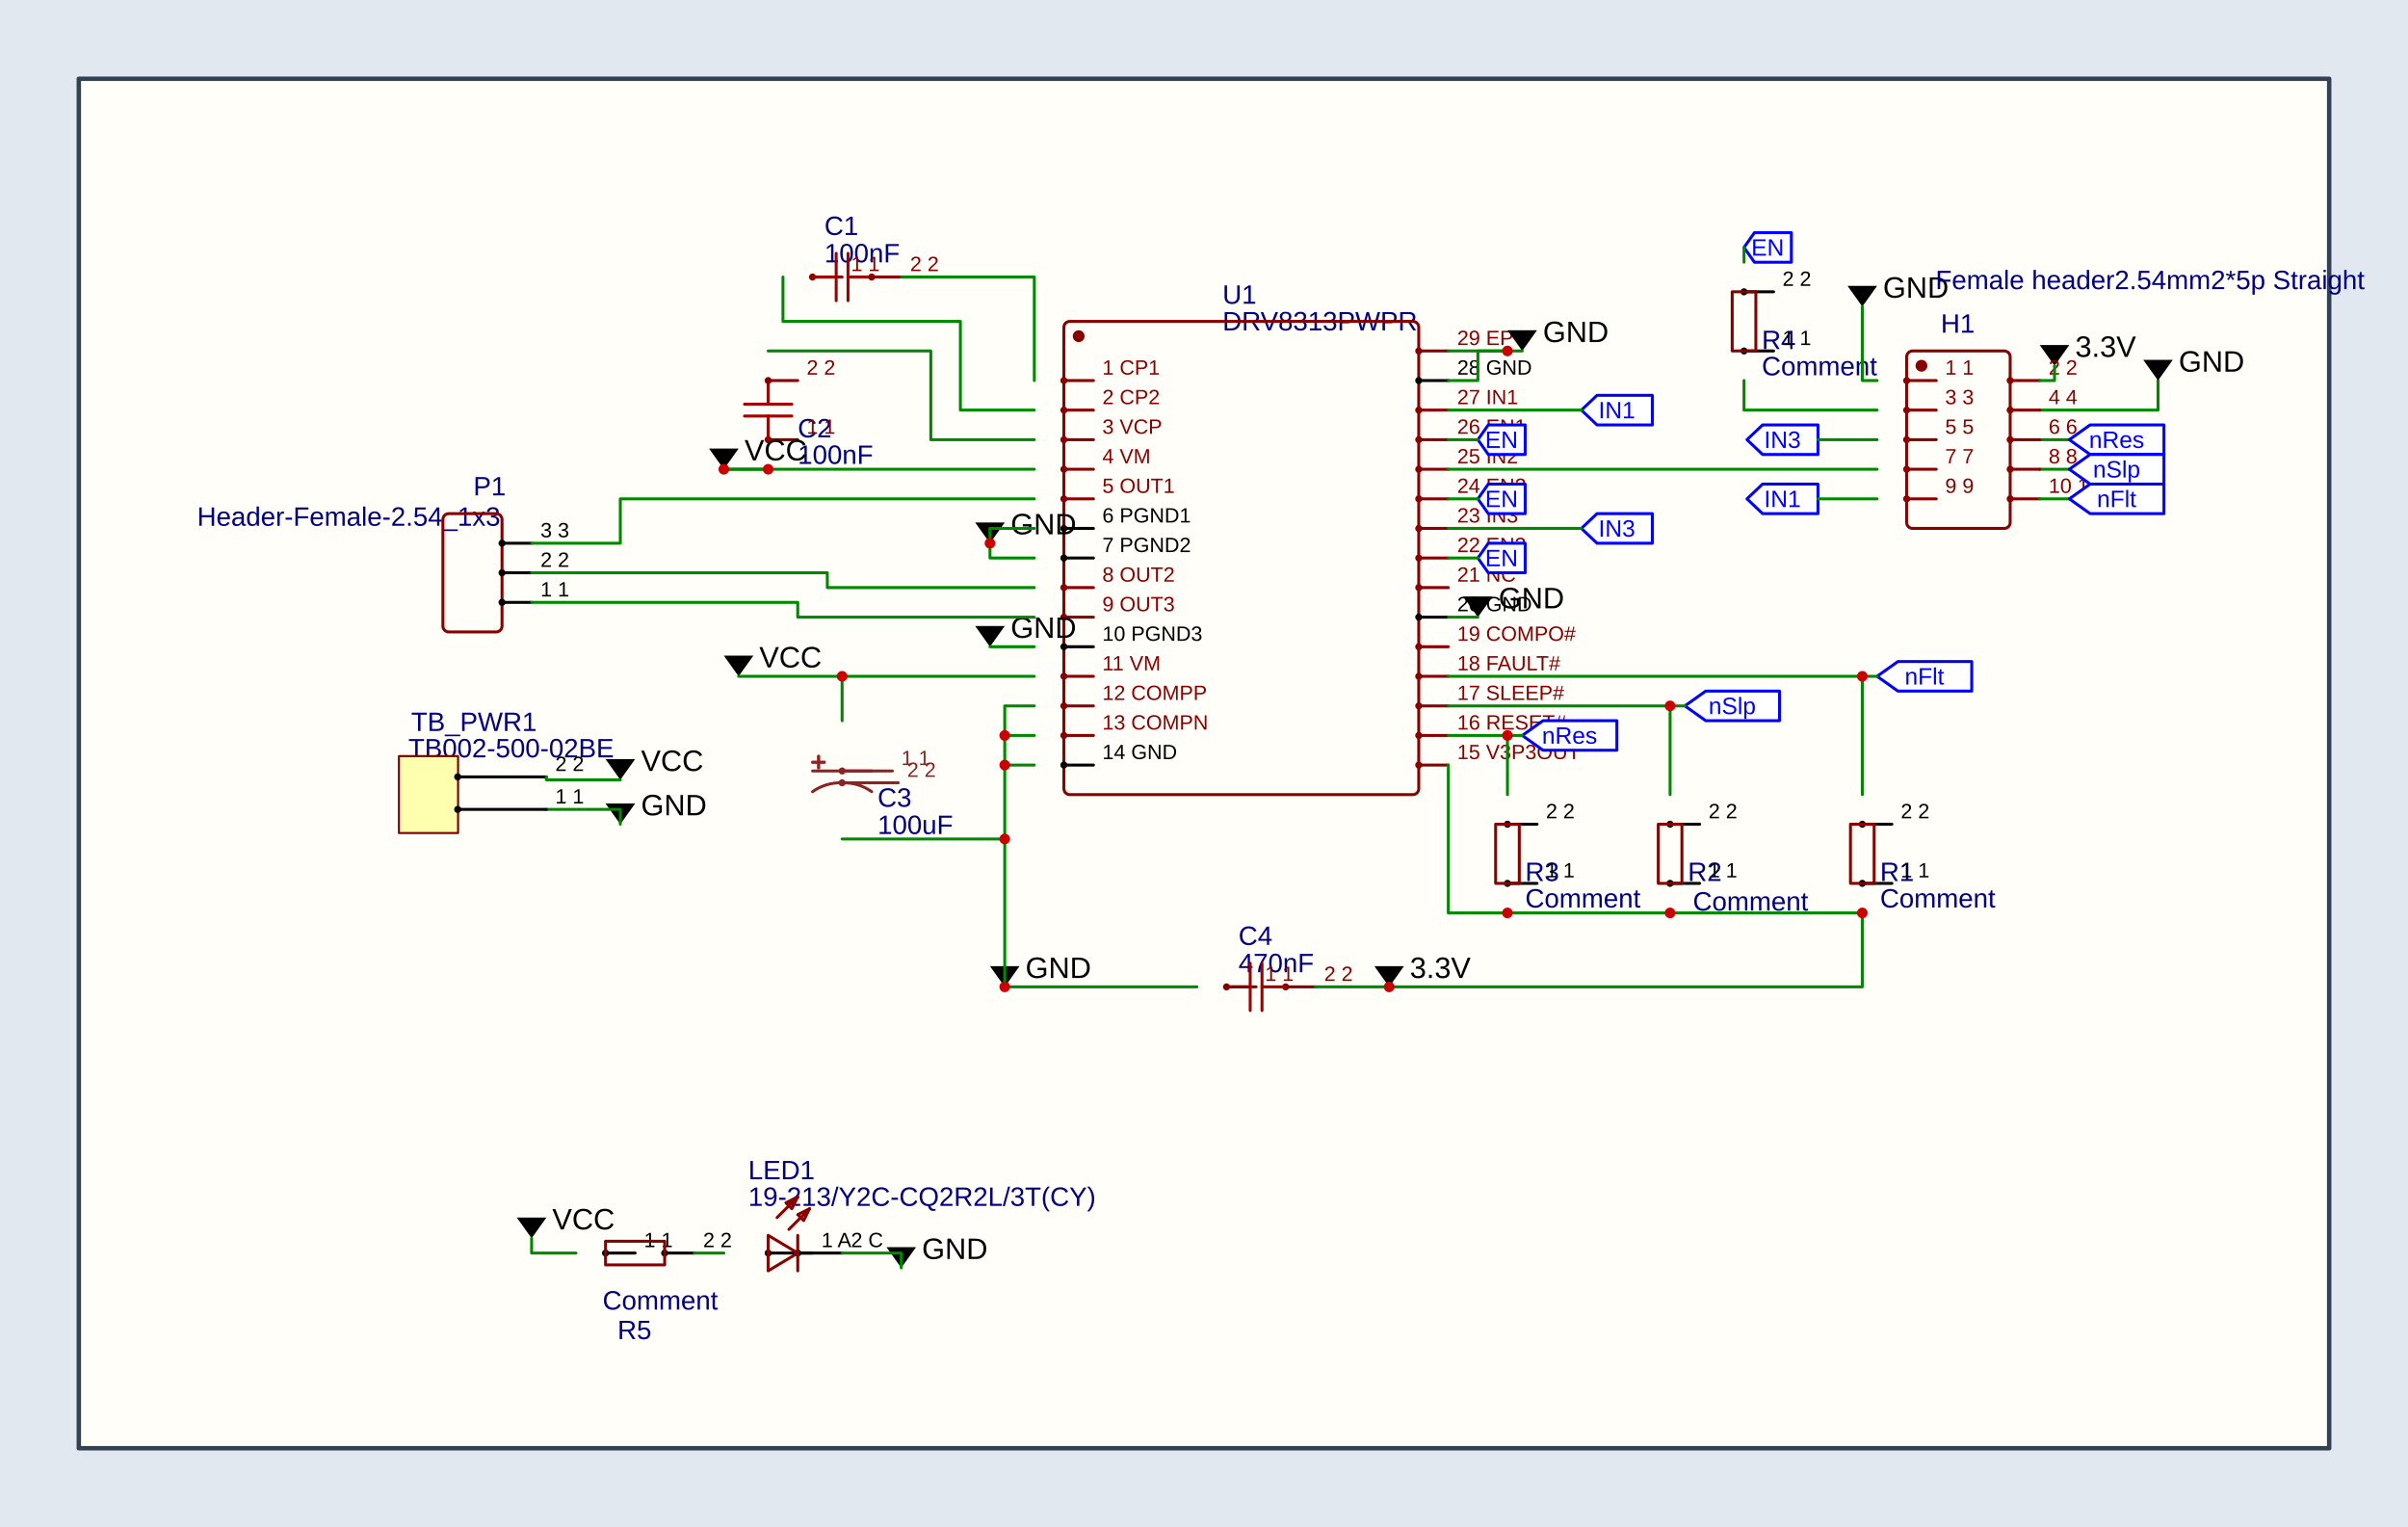
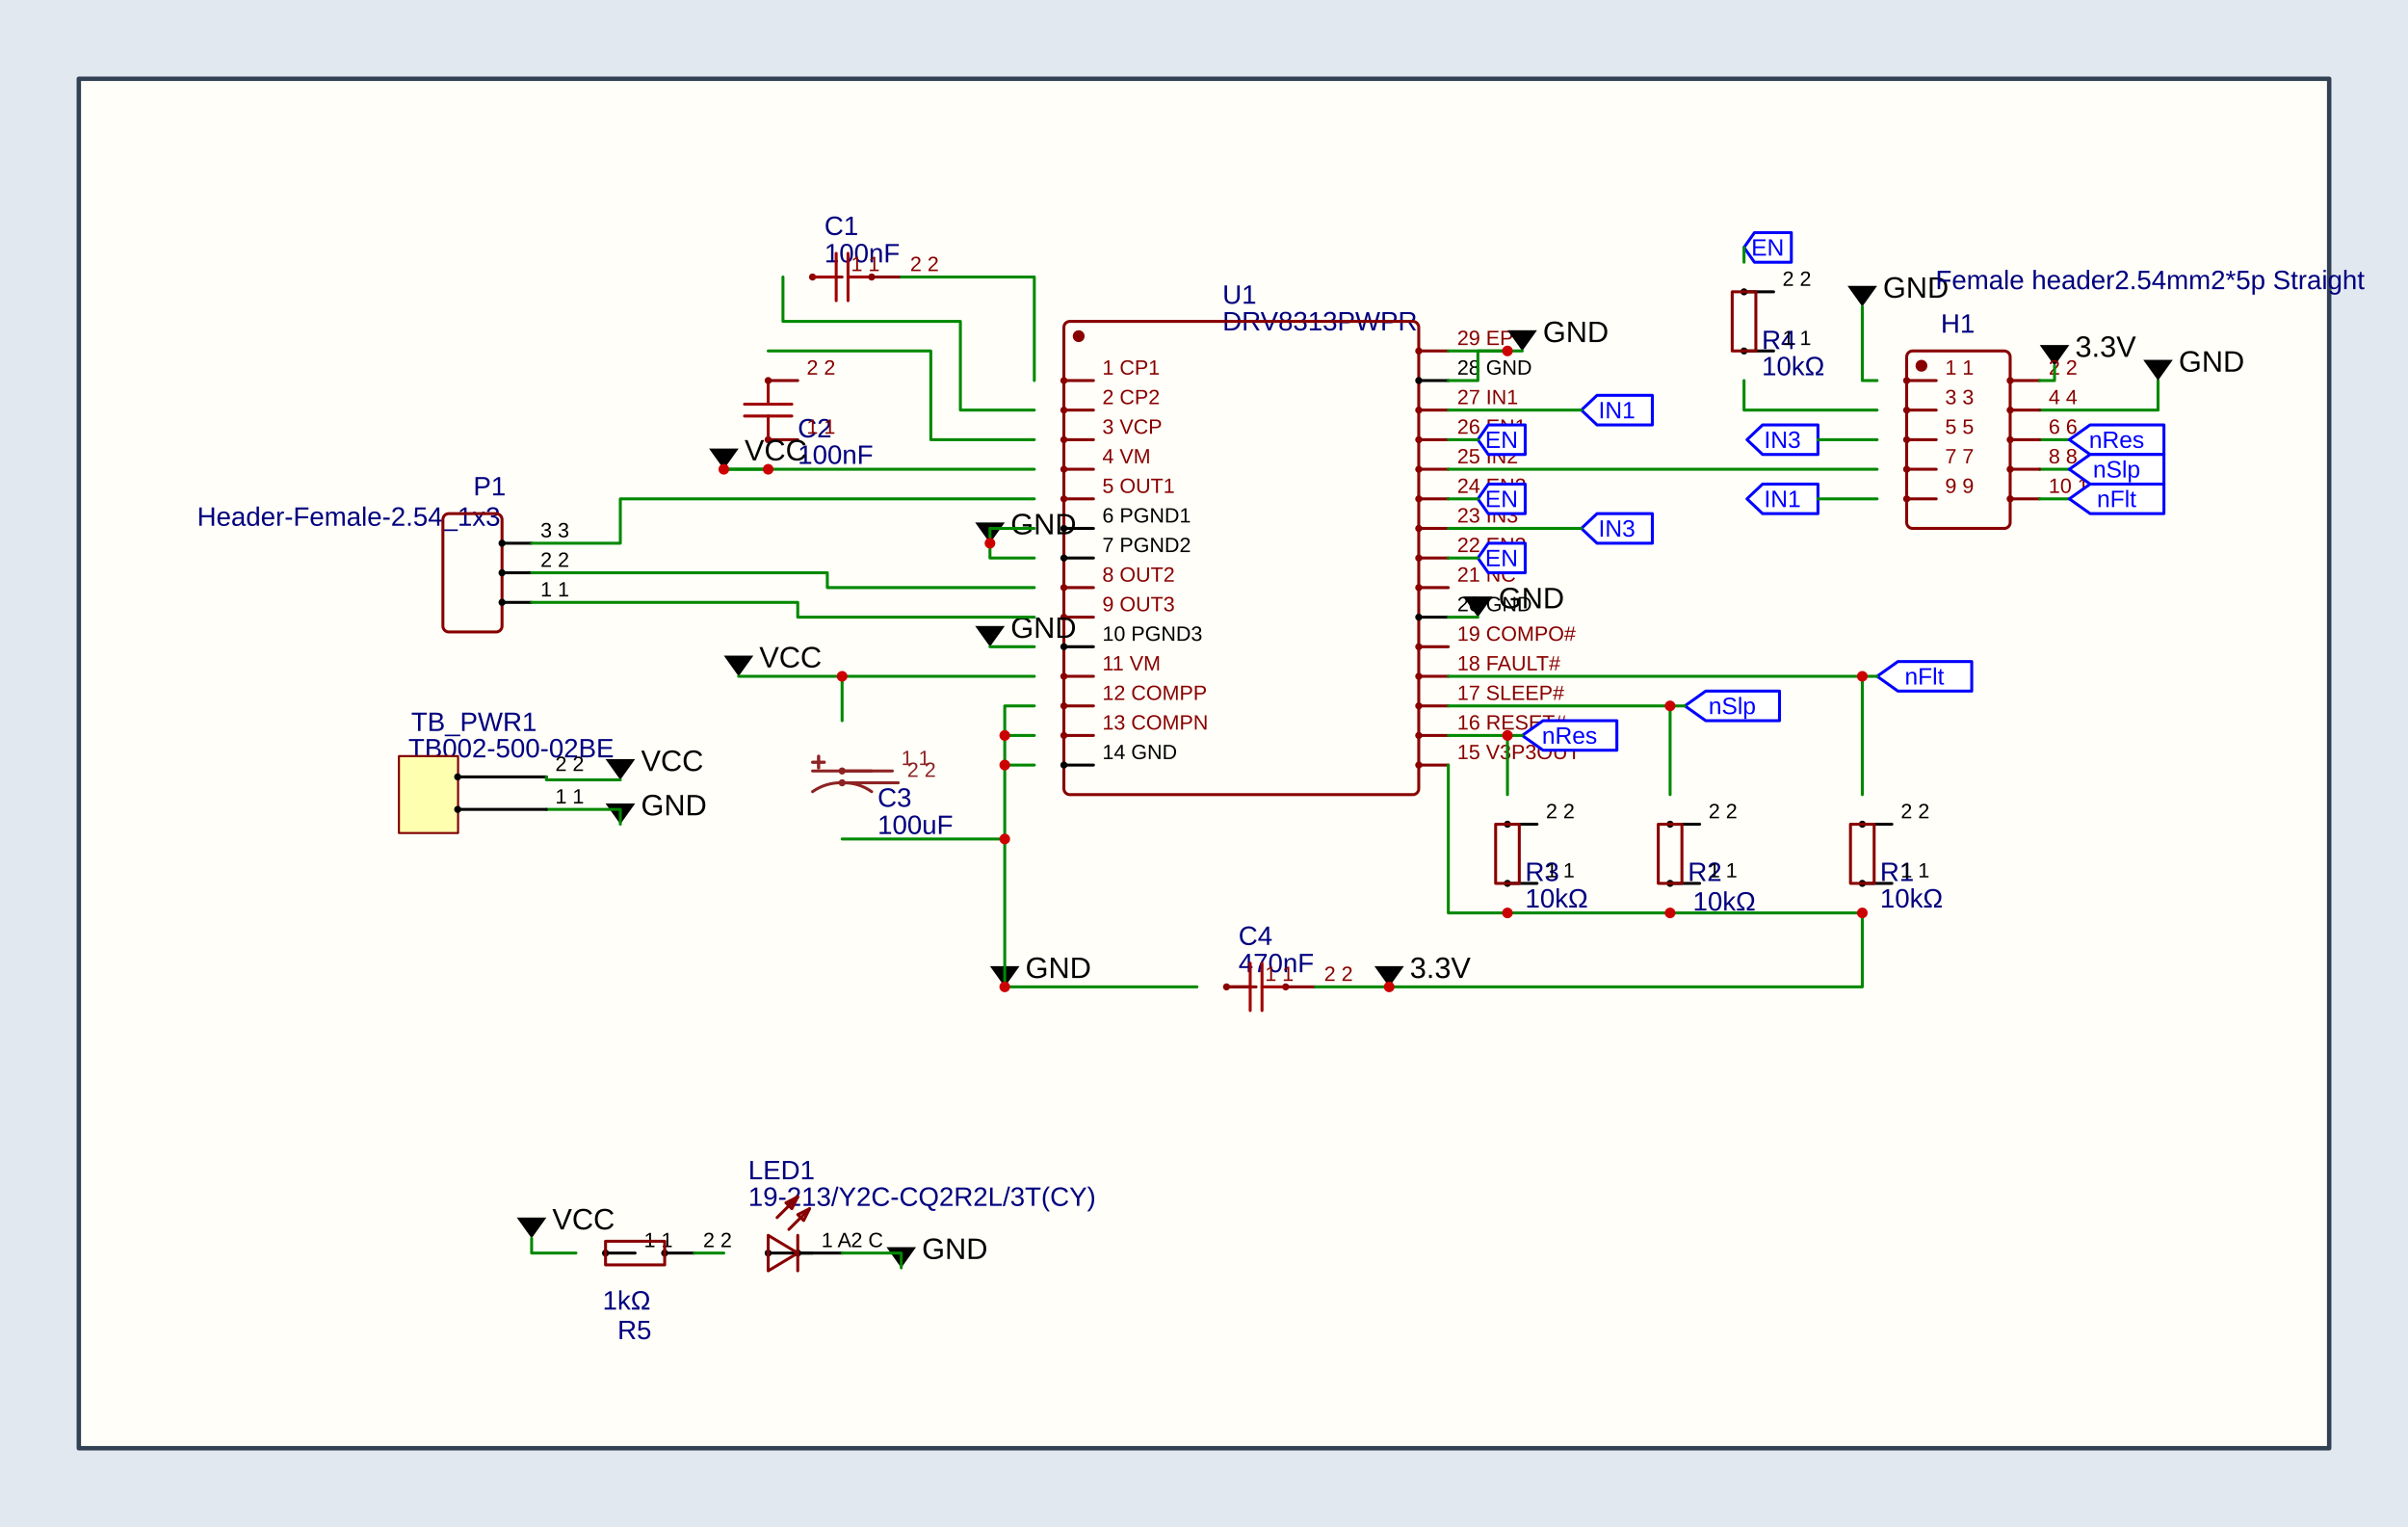
<svg xmlns="http://www.w3.org/2000/svg" width="1000" height="634" viewBox="0 0 814.27 516.27" role="img" aria-label="SimpleFOC Mini schematic sheet" class="altium-sheet" data-renderer="altiumts">
  <rect width="100%" height="100%" fill="#e2e8f0" />
  <g stroke-linecap="round" stroke-linejoin="round">
    <rect data-record="SheetBorder" x="26.635" y="26.635" width="761" height="463" fill="#fffef8" stroke="#334155" stroke-width="1.5" />
    <text data-record="34" x="0" y="0" fill="#000080" font-family="Arial, sans-serif" font-size="9" dominant-baseline="central" transform="translate(413.395 99.575) rotate(0)">U1</text>
    <text data-record="41" x="0" y="0" fill="#000080" font-family="Arial, sans-serif" font-size="9" dominant-baseline="central" transform="translate(413.395 108.575) rotate(0)">DRV8313PWPR</text>
    <rect data-record="10" x="359.755" y="108.658" width="120" height="160" rx="2" fill="none" stroke="#880000" stroke-width="1" />
    <ellipse data-record="8" cx="364.755" cy="113.658" rx="1.5" ry="1.5" fill="#880000" stroke="#880000" stroke-width="1" />
    <g data-record="2">
      <line x1="359.755" y1="128.658" x2="369.755" y2="128.658" stroke="#880000" stroke-width="1" />
      <circle cx="359.755" cy="128.658" r="1.2" fill="#880000" />
      <text x="372.755" y="126.658" fill="#880000" font-family="Arial, sans-serif" font-size="7">1 CP1</text>
    </g>
    <g data-record="2">
      <line x1="359.755" y1="138.658" x2="369.755" y2="138.658" stroke="#880000" stroke-width="1" />
      <circle cx="359.755" cy="138.658" r="1.2" fill="#880000" />
      <text x="372.755" y="136.658" fill="#880000" font-family="Arial, sans-serif" font-size="7">2 CP2</text>
    </g>
    <g data-record="2">
      <line x1="359.755" y1="148.658" x2="369.755" y2="148.658" stroke="#880000" stroke-width="1" />
      <circle cx="359.755" cy="148.658" r="1.2" fill="#880000" />
      <text x="372.755" y="146.658" fill="#880000" font-family="Arial, sans-serif" font-size="7">3 VCP</text>
    </g>
    <g data-record="2">
      <line x1="359.755" y1="158.658" x2="369.755" y2="158.658" stroke="#880000" stroke-width="1" />
      <circle cx="359.755" cy="158.658" r="1.2" fill="#880000" />
      <text x="372.755" y="156.658" fill="#880000" font-family="Arial, sans-serif" font-size="7">4 VM</text>
    </g>
    <g data-record="2">
      <line x1="359.755" y1="168.658" x2="369.755" y2="168.658" stroke="#880000" stroke-width="1" />
      <circle cx="359.755" cy="168.658" r="1.2" fill="#880000" />
      <text x="372.755" y="166.658" fill="#880000" font-family="Arial, sans-serif" font-size="7">5 OUT1</text>
    </g>
    <g data-record="2">
      <line x1="359.755" y1="178.658" x2="369.755" y2="178.658" stroke="#000000" stroke-width="1" />
      <circle cx="359.755" cy="178.658" r="1.2" fill="#000000" />
      <text x="372.755" y="176.658" fill="#000000" font-family="Arial, sans-serif" font-size="7">6 PGND1</text>
    </g>
    <g data-record="2">
      <line x1="359.755" y1="188.658" x2="369.755" y2="188.658" stroke="#000000" stroke-width="1" />
      <circle cx="359.755" cy="188.658" r="1.2" fill="#000000" />
      <text x="372.755" y="186.658" fill="#000000" font-family="Arial, sans-serif" font-size="7">7 PGND2</text>
    </g>
    <g data-record="2">
      <line x1="359.755" y1="198.658" x2="369.755" y2="198.658" stroke="#880000" stroke-width="1" />
      <circle cx="359.755" cy="198.658" r="1.2" fill="#880000" />
      <text x="372.755" y="196.658" fill="#880000" font-family="Arial, sans-serif" font-size="7">8 OUT2</text>
    </g>
    <g data-record="2">
      <line x1="359.755" y1="208.658" x2="369.755" y2="208.658" stroke="#880000" stroke-width="1" />
      <circle cx="359.755" cy="208.658" r="1.2" fill="#880000" />
      <text x="372.755" y="206.658" fill="#880000" font-family="Arial, sans-serif" font-size="7">9 OUT3</text>
    </g>
    <g data-record="2">
      <line x1="359.755" y1="218.658" x2="369.755" y2="218.658" stroke="#000000" stroke-width="1" />
      <circle cx="359.755" cy="218.658" r="1.2" fill="#000000" />
      <text x="372.755" y="216.658" fill="#000000" font-family="Arial, sans-serif" font-size="7">10 PGND3</text>
    </g>
    <g data-record="2">
      <line x1="359.755" y1="228.658" x2="369.755" y2="228.658" stroke="#880000" stroke-width="1" />
      <circle cx="359.755" cy="228.658" r="1.2" fill="#880000" />
      <text x="372.755" y="226.658" fill="#880000" font-family="Arial, sans-serif" font-size="7">11 VM</text>
    </g>
    <g data-record="2">
      <line x1="359.755" y1="238.658" x2="369.755" y2="238.658" stroke="#880000" stroke-width="1" />
      <circle cx="359.755" cy="238.658" r="1.2" fill="#880000" />
      <text x="372.755" y="236.658" fill="#880000" font-family="Arial, sans-serif" font-size="7">12 COMPP</text>
    </g>
    <g data-record="2">
      <line x1="359.755" y1="248.658" x2="369.755" y2="248.658" stroke="#880000" stroke-width="1" />
      <circle cx="359.755" cy="248.658" r="1.2" fill="#880000" />
      <text x="372.755" y="246.658" fill="#880000" font-family="Arial, sans-serif" font-size="7">13 COMPN</text>
    </g>
    <g data-record="2">
      <line x1="359.755" y1="258.658" x2="369.755" y2="258.658" stroke="#000000" stroke-width="1" />
      <circle cx="359.755" cy="258.658" r="1.2" fill="#000000" />
      <text x="372.755" y="256.658" fill="#000000" font-family="Arial, sans-serif" font-size="7">14 GND</text>
    </g>
    <g data-record="2">
      <line x1="479.755" y1="258.658" x2="489.755" y2="258.658" stroke="#880000" stroke-width="1" />
      <circle cx="479.755" cy="258.658" r="1.2" fill="#880000" />
      <text x="492.755" y="256.658" fill="#880000" font-family="Arial, sans-serif" font-size="7">15 V3P3OUT</text>
    </g>
    <g data-record="2">
      <line x1="479.755" y1="248.658" x2="489.755" y2="248.658" stroke="#880000" stroke-width="1" />
      <circle cx="479.755" cy="248.658" r="1.2" fill="#880000" />
      <text x="492.755" y="246.658" fill="#880000" font-family="Arial, sans-serif" font-size="7">16 RESET#</text>
    </g>
    <g data-record="2">
      <line x1="479.755" y1="238.658" x2="489.755" y2="238.658" stroke="#880000" stroke-width="1" />
      <circle cx="479.755" cy="238.658" r="1.2" fill="#880000" />
      <text x="492.755" y="236.658" fill="#880000" font-family="Arial, sans-serif" font-size="7">17 SLEEP#</text>
    </g>
    <g data-record="2">
      <line x1="479.755" y1="228.658" x2="489.755" y2="228.658" stroke="#880000" stroke-width="1" />
      <circle cx="479.755" cy="228.658" r="1.2" fill="#880000" />
      <text x="492.755" y="226.658" fill="#880000" font-family="Arial, sans-serif" font-size="7">18 FAULT#</text>
    </g>
    <g data-record="2">
      <line x1="479.755" y1="218.658" x2="489.755" y2="218.658" stroke="#880000" stroke-width="1" />
      <circle cx="479.755" cy="218.658" r="1.2" fill="#880000" />
      <text x="492.755" y="216.658" fill="#880000" font-family="Arial, sans-serif" font-size="7">19 COMPO#</text>
    </g>
    <g data-record="2">
      <line x1="479.755" y1="208.658" x2="489.755" y2="208.658" stroke="#000000" stroke-width="1" />
      <circle cx="479.755" cy="208.658" r="1.2" fill="#000000" />
      <text x="492.755" y="206.658" fill="#000000" font-family="Arial, sans-serif" font-size="7">20 GND</text>
    </g>
    <g data-record="2">
      <line x1="479.755" y1="198.658" x2="489.755" y2="198.658" stroke="#880000" stroke-width="1" />
      <circle cx="479.755" cy="198.658" r="1.2" fill="#880000" />
      <text x="492.755" y="196.658" fill="#880000" font-family="Arial, sans-serif" font-size="7">21 NC</text>
    </g>
    <g data-record="2">
      <line x1="479.755" y1="188.658" x2="489.755" y2="188.658" stroke="#880000" stroke-width="1" />
      <circle cx="479.755" cy="188.658" r="1.2" fill="#880000" />
      <text x="492.755" y="186.658" fill="#880000" font-family="Arial, sans-serif" font-size="7">22 EN3</text>
    </g>
    <g data-record="2">
      <line x1="479.755" y1="178.658" x2="489.755" y2="178.658" stroke="#880000" stroke-width="1" />
      <circle cx="479.755" cy="178.658" r="1.2" fill="#880000" />
      <text x="492.755" y="176.658" fill="#880000" font-family="Arial, sans-serif" font-size="7">23 IN3</text>
    </g>
    <g data-record="2">
      <line x1="479.755" y1="168.658" x2="489.755" y2="168.658" stroke="#880000" stroke-width="1" />
      <circle cx="479.755" cy="168.658" r="1.2" fill="#880000" />
      <text x="492.755" y="166.658" fill="#880000" font-family="Arial, sans-serif" font-size="7">24 EN2</text>
    </g>
    <g data-record="2">
      <line x1="479.755" y1="158.658" x2="489.755" y2="158.658" stroke="#880000" stroke-width="1" />
      <circle cx="479.755" cy="158.658" r="1.2" fill="#880000" />
      <text x="492.755" y="156.658" fill="#880000" font-family="Arial, sans-serif" font-size="7">25 IN2</text>
    </g>
    <g data-record="2">
      <line x1="479.755" y1="148.658" x2="489.755" y2="148.658" stroke="#880000" stroke-width="1" />
      <circle cx="479.755" cy="148.658" r="1.2" fill="#880000" />
      <text x="492.755" y="146.658" fill="#880000" font-family="Arial, sans-serif" font-size="7">26 EN1</text>
    </g>
    <g data-record="2">
      <line x1="479.755" y1="138.658" x2="489.755" y2="138.658" stroke="#880000" stroke-width="1" />
      <circle cx="479.755" cy="138.658" r="1.2" fill="#880000" />
      <text x="492.755" y="136.658" fill="#880000" font-family="Arial, sans-serif" font-size="7">27 IN1</text>
    </g>
    <g data-record="2">
      <line x1="479.755" y1="128.658" x2="489.755" y2="128.658" stroke="#000000" stroke-width="1" />
      <circle cx="479.755" cy="128.658" r="1.2" fill="#000000" />
      <text x="492.755" y="126.658" fill="#000000" font-family="Arial, sans-serif" font-size="7">28 GND</text>
    </g>
    <g data-record="2">
      <line x1="479.755" y1="118.658" x2="489.755" y2="118.658" stroke="#880000" stroke-width="1" />
      <circle cx="479.755" cy="118.658" r="1.2" fill="#880000" />
      <text x="492.755" y="116.658" fill="#880000" font-family="Arial, sans-serif" font-size="7">29 EP</text>
    </g>
    <text data-record="34" x="0" y="0" fill="#000080" font-family="Arial, sans-serif" font-size="9" dominant-baseline="central" transform="translate(278.765 76.325) rotate(0)">C1</text>
    <text data-record="41" x="0" y="0" fill="#000080" font-family="Arial, sans-serif" font-size="9" dominant-baseline="central" transform="translate(278.765 85.575) rotate(0)">100nF</text>
    <polyline data-record="6" points="282.755,101.658 282.755,85.658" fill="none" stroke="#a00000" stroke-width="1" />
    <g data-record="2">
      <line x1="274.755" y1="93.658" x2="284.755" y2="93.658" stroke="#880000" stroke-width="1" />
      <circle cx="274.755" cy="93.658" r="1.2" fill="#880000" />
      <text x="287.755" y="91.658" fill="#880000" font-family="Arial, sans-serif" font-size="7">1 1</text>
    </g>
    <polyline data-record="6" points="294.755,93.658 286.755,93.658" fill="none" stroke="#a00000" stroke-width="1" />
    <polyline data-record="6" points="286.755,85.658 286.755,101.658" fill="none" stroke="#a00000" stroke-width="1" />
    <g data-record="2">
      <line x1="294.755" y1="93.658" x2="304.755" y2="93.658" stroke="#880000" stroke-width="1" />
      <circle cx="294.755" cy="93.658" r="1.2" fill="#880000" />
      <text x="307.755" y="91.658" fill="#880000" font-family="Arial, sans-serif" font-size="7">2 2</text>
    </g>
    <polyline data-record="6" points="282.755,93.658 274.755,93.658" fill="none" stroke="#a00000" stroke-width="1" />
    <polyline data-record="27" points="349.755,128.658 349.755,93.658 304.755,93.658" fill="none" stroke="#008800" stroke-width="1" />
    <polyline data-record="27" points="264.755,93.658 264.755,108.658 324.755,108.658 324.755,138.658 349.755,138.658" fill="none" stroke="#008800" stroke-width="1" />
    <text data-record="34" x="0" y="0" fill="#000080" font-family="Arial, sans-serif" font-size="9" dominant-baseline="central" transform="translate(269.755 144.765) rotate(0)">C2</text>
    <text data-record="41" x="0" y="0" fill="#000080" font-family="Arial, sans-serif" font-size="9" dominant-baseline="central" transform="translate(269.755 153.715) rotate(0)">100nF</text>
    <polyline data-record="6" points="267.755,140.658 251.755,140.658" fill="none" stroke="#a00000" stroke-width="1" />
    <g data-record="2">
      <line x1="259.755" y1="148.658" x2="269.755" y2="148.658" stroke="#880000" stroke-width="1" />
      <circle cx="259.755" cy="148.658" r="1.2" fill="#880000" />
      <text x="272.755" y="146.658" fill="#880000" font-family="Arial, sans-serif" font-size="7">1 1</text>
    </g>
    <polyline data-record="6" points="259.755,128.658 259.755,136.658" fill="none" stroke="#a00000" stroke-width="1" />
    <polyline data-record="6" points="251.755,136.658 267.755,136.658" fill="none" stroke="#a00000" stroke-width="1" />
    <g data-record="2">
      <line x1="259.755" y1="128.658" x2="269.755" y2="128.658" stroke="#880000" stroke-width="1" />
      <circle cx="259.755" cy="128.658" r="1.2" fill="#880000" />
      <text x="272.755" y="126.658" fill="#880000" font-family="Arial, sans-serif" font-size="7">2 2</text>
    </g>
    <polyline data-record="6" points="259.755,140.658 259.755,148.658" fill="none" stroke="#a00000" stroke-width="1" />
    <polyline data-record="27" points="349.755,148.658 314.755,148.658 314.755,118.658 259.755,118.658" fill="none" stroke="#008800" stroke-width="1" />
    <polyline data-record="27" points="244.755,158.658 349.755,158.658" fill="none" stroke="#008800" stroke-width="1" />
    <g data-record="17">
      <path d="M 339.755 333.658 l -5 -7 h 10 Z" fill="#000000" />
      <text x="346.755" y="330.658" fill="#000000" font-family="Arial, sans-serif" font-size="10">GND</text>
    </g>
    <g data-record="17">
      <path d="M 334.755 183.658 l -5 -7 h 10 Z" fill="#000000" />
      <text x="341.755" y="180.658" fill="#000000" font-family="Arial, sans-serif" font-size="10">GND</text>
    </g>
    <g data-record="17">
      <path d="M 334.755 218.658 l -5 -7 h 10 Z" fill="#000000" />
      <text x="341.755" y="215.658" fill="#000000" font-family="Arial, sans-serif" font-size="10">GND</text>
    </g>
    <polyline data-record="27" points="349.755,188.658 334.755,188.658 334.755,183.658 334.755,178.658 349.755,178.658" fill="none" stroke="#008800" stroke-width="1" />
    <polyline data-record="27" points="334.755,218.658 349.755,218.658" fill="none" stroke="#008800" stroke-width="1" />
    <polyline data-record="27" points="404.755,333.658 339.755,333.658 339.755,238.658 349.755,238.658" fill="none" stroke="#008800" stroke-width="1" />
    <polyline data-record="27" points="349.755,258.658 339.755,258.658" fill="none" stroke="#008800" stroke-width="1" />
    <polyline data-record="27" points="349.755,248.658 339.755,248.658" fill="none" stroke="#008800" stroke-width="1" />
    <g data-record="17">
      <path d="M 244.755 158.658 l -5 -7 h 10 Z" fill="#000000" />
      <text x="251.755" y="155.658" fill="#000000" font-family="Arial, sans-serif" font-size="10">VCC</text>
    </g>
    <g data-record="17">
      <path d="M 249.755 228.658 l -5 -7 h 10 Z" fill="#000000" />
      <text x="256.755" y="225.658" fill="#000000" font-family="Arial, sans-serif" font-size="10">VCC</text>
    </g>
    <text data-record="34" x="0" y="0" fill="#000080" font-family="Arial, sans-serif" font-size="9" dominant-baseline="central" transform="translate(296.755 269.635) rotate(0)">C3</text>
    <text data-record="41" x="0" y="0" fill="#000080" font-family="Arial, sans-serif" font-size="9" dominant-baseline="central" transform="translate(296.755 278.855) rotate(0)">100uF</text>
    <g data-record="2">
      <line x1="284.755" y1="260.658" x2="301.755" y2="260.658" stroke="#8d2323" stroke-width="1" />
      <circle cx="284.755" cy="260.658" r="1.2" fill="#8d2323" />
      <text x="304.755" y="258.658" fill="#8d2323" font-family="Arial, sans-serif" font-size="7">1 1</text>
    </g>
    <g data-record="2">
      <line x1="284.755" y1="264.658" x2="303.755" y2="264.658" stroke="#8d2323" stroke-width="1" />
      <circle cx="284.755" cy="264.658" r="1.2" fill="#8d2323" />
      <text x="306.755" y="262.658" fill="#8d2323" font-family="Arial, sans-serif" font-size="7">2 2</text>
    </g>
    <polyline data-record="6" points="274.755,260.658 294.755,260.658" fill="none" stroke="#8d2323" stroke-width="1" />
    <polyline data-record="11" points="294.755,267.658 293.644,266.929 292.477,266.295 291.261,265.758 290.005,265.324 288.718,264.995 287.408,264.774 286.084,264.661 284.755,264.658" fill="none" stroke="#8d2323" stroke-width="1" />
    <polyline data-record="11" points="284.755,264.658 283.427,264.666 282.104,264.783 280.795,265.006 279.508,265.336 278.253,265.769 277.037,266.303 275.868,266.934 274.755,267.658" fill="none" stroke="#8d2323" stroke-width="1" />
    <rect data-record="10" x="274.755" y="257.658" width="4" height="0.1" rx="0" fill="#8d2323" stroke="#8d2323" stroke-width="1" />
    <rect data-record="10" x="276.755" y="255.658" width="0.1" height="4" rx="0" fill="#8d2323" stroke="#8d2323" stroke-width="1" />
    <polyline data-record="27" points="349.755,228.658 249.755,228.658" fill="none" stroke="#008800" stroke-width="1" />
    <polyline data-record="27" points="284.755,243.658 284.755,228.658" fill="none" stroke="#008800" stroke-width="1" />
    <polyline data-record="27" points="284.755,283.658 339.755,283.658" fill="none" stroke="#008800" stroke-width="1" />
    <text data-record="34" x="0" y="0" fill="#000080" font-family="Arial, sans-serif" font-size="9" dominant-baseline="central" transform="translate(418.795 316.355) rotate(0)">C4</text>
    <text data-record="41" x="0" y="0" fill="#000080" font-family="Arial, sans-serif" font-size="9" dominant-baseline="central" transform="translate(418.795 325.575) rotate(0)">470nF</text>
    <polyline data-record="6" points="422.755,333.658 414.755,333.658" fill="none" stroke="#a00000" stroke-width="1" />
    <g data-record="2">
      <line x1="434.755" y1="333.658" x2="444.755" y2="333.658" stroke="#880000" stroke-width="1" />
      <circle cx="434.755" cy="333.658" r="1.2" fill="#880000" />
      <text x="447.755" y="331.658" fill="#880000" font-family="Arial, sans-serif" font-size="7">2 2</text>
    </g>
    <polyline data-record="6" points="426.755,325.658 426.755,341.658" fill="none" stroke="#a00000" stroke-width="1" />
    <polyline data-record="6" points="434.755,333.658 426.755,333.658" fill="none" stroke="#a00000" stroke-width="1" />
    <g data-record="2">
      <line x1="414.755" y1="333.658" x2="424.755" y2="333.658" stroke="#880000" stroke-width="1" />
      <circle cx="414.755" cy="333.658" r="1.2" fill="#880000" />
      <text x="427.755" y="331.658" fill="#880000" font-family="Arial, sans-serif" font-size="7">1 1</text>
    </g>
    <polyline data-record="6" points="422.755,341.658 422.755,325.658" fill="none" stroke="#a00000" stroke-width="1" />
    <polyline data-record="27" points="489.755,258.658 489.755,308.658 629.755,308.658 629.755,333.658 444.755,333.658" fill="none" stroke="#008800" stroke-width="1" />
    <g data-record="17">
      <path d="M 514.755 118.658 l -5 -7 h 10 Z" fill="#000000" />
      <text x="521.755" y="115.658" fill="#000000" font-family="Arial, sans-serif" font-size="10">GND</text>
    </g>
    <g data-record="17">
      <path d="M 499.755 208.658 l -5 -7 h 10 Z" fill="#000000" />
      <text x="506.755" y="205.658" fill="#000000" font-family="Arial, sans-serif" font-size="10">GND</text>
    </g>
    <polyline data-record="27" points="489.755,128.658 499.755,128.658 499.755,118.658 514.755,118.658" fill="none" stroke="#008800" stroke-width="1" />
    <polyline data-record="27" points="499.755,208.658 489.755,208.658" fill="none" stroke="#008800" stroke-width="1" />
    <polyline data-record="27" points="489.755,118.658 509.755,118.658" fill="none" stroke="#008800" stroke-width="1" />
    <text data-record="34" x="0" y="0" fill="#000080" font-family="Arial, sans-serif" font-size="9" dominant-baseline="central" transform="translate(160.055 164.355) rotate(0)">P1</text>
    <text data-record="41" x="0" y="0" fill="#000080" font-family="Arial, sans-serif" font-size="9" dominant-baseline="central" transform="translate(66.635 174.635) rotate(0)">Header-Female-2.54_1x3</text>
    <rect data-record="10" x="149.755" y="173.658" width="20" height="40" rx="2" fill="none" stroke="#880000" stroke-width="1" />
    <g data-record="2">
      <line x1="169.755" y1="203.658" x2="179.755" y2="203.658" stroke="#000000" stroke-width="1" />
      <circle cx="169.755" cy="203.658" r="1.2" fill="#000000" />
      <text x="182.755" y="201.658" fill="#000000" font-family="Arial, sans-serif" font-size="7">1 1</text>
    </g>
    <g data-record="2">
      <line x1="169.755" y1="193.658" x2="179.755" y2="193.658" stroke="#000000" stroke-width="1" />
      <circle cx="169.755" cy="193.658" r="1.2" fill="#000000" />
      <text x="182.755" y="191.658" fill="#000000" font-family="Arial, sans-serif" font-size="7">2 2</text>
    </g>
    <g data-record="2">
      <line x1="169.755" y1="183.658" x2="179.755" y2="183.658" stroke="#000000" stroke-width="1" />
      <circle cx="169.755" cy="183.658" r="1.2" fill="#000000" />
      <text x="182.755" y="181.658" fill="#000000" font-family="Arial, sans-serif" font-size="7">3 3</text>
    </g>
    <polyline data-record="27" points="349.755,168.658 209.755,168.658 209.755,183.658 179.755,183.658" fill="none" stroke="#008800" stroke-width="1" />
    <polyline data-record="27" points="179.755,193.658 279.755,193.658 279.755,198.658 349.755,198.658" fill="none" stroke="#008800" stroke-width="1" />
    <polyline data-record="27" points="349.755,208.658 269.755,208.658 269.755,203.658 179.755,203.658" fill="none" stroke="#008800" stroke-width="1" />
    <polyline data-record="27" points="244.755,158.658 259.755,158.658" fill="none" stroke="#008800" stroke-width="1" />
    <polyline data-record="27" points="489.755,158.658 549.755,158.658 634.755,158.658 634.755,158.658" fill="none" stroke="#008800" stroke-width="1" />
    <g data-record="17">
      <path d="M 209.755 263.658 l -5 -7 h 10 Z" fill="#000000" />
      <text x="216.755" y="260.658" fill="#000000" font-family="Arial, sans-serif" font-size="10">VCC</text>
    </g>
    <g data-record="17">
      <path d="M 209.755 278.658 l -5 -7 h 10 Z" fill="#000000" />
      <text x="216.755" y="275.658" fill="#000000" font-family="Arial, sans-serif" font-size="10">GND</text>
    </g>
    <polyline data-record="27" points="184.755,273.658 209.755,273.658 209.755,278.658" fill="none" stroke="#008800" stroke-width="1" />
    <g data-record="18">
      <path d="M 499.755 148.658 l 3.52 -5 h 12.48 v 10 h -12.48 Z" fill="#fff" stroke="#0000ff" stroke-width="1" />
      <text x="507.755" y="148.658" text-anchor="middle" dominant-baseline="central" fill="#0000ff" font-family="Arial, sans-serif" font-size="8">EN</text>
    </g>
    <g data-record="18">
      <path d="M 499.755 168.658 l 3.52 -5 h 12.48 v 10 h -12.48 Z" fill="#fff" stroke="#0000ff" stroke-width="1" />
      <text x="507.755" y="168.658" text-anchor="middle" dominant-baseline="central" fill="#0000ff" font-family="Arial, sans-serif" font-size="8">EN</text>
    </g>
    <g data-record="18">
      <path d="M 499.755 188.658 l 3.52 -5 h 12.48 v 10 h -12.48 Z" fill="#fff" stroke="#0000ff" stroke-width="1" />
      <text x="507.755" y="188.658" text-anchor="middle" dominant-baseline="central" fill="#0000ff" font-family="Arial, sans-serif" font-size="8">EN</text>
    </g>
    <polyline data-record="27" points="499.755,148.658 489.755,148.658" fill="none" stroke="#008800" stroke-width="1" />
    <polyline data-record="27" points="489.755,168.658 499.755,168.658" fill="none" stroke="#008800" stroke-width="1" />
    <g data-record="17">
      <path d="M 629.755 103.658 l -5 -7 h 10 Z" fill="#000000" />
      <text x="636.755" y="100.658" fill="#000000" font-family="Arial, sans-serif" font-size="10">GND</text>
    </g>
    <g data-record="17">
      <path d="M 469.755 333.658 l -5 -7 h 10 Z" fill="#000000" />
      <text x="476.755" y="330.658" fill="#000000" font-family="Arial, sans-serif" font-size="10">3.3V</text>
    </g>
    <g data-record="17">
      <path d="M 694.755 123.658 l -5 -7 h 10 Z" fill="#000000" />
      <text x="701.755" y="120.658" fill="#000000" font-family="Arial, sans-serif" font-size="10">3.3V</text>
    </g>
    <text data-record="34" x="0" y="0" fill="#000080" font-family="Arial, sans-serif" font-size="9" dominant-baseline="central" transform="translate(570.755 294.735) rotate(0)">R2</text>
-     <text data-record="41" x="0" y="0" fill="#000080" font-family="Arial, sans-serif" font-size="9" dominant-baseline="central" transform="translate(572.455 304.735) rotate(0)">Comment</text>
+     <text data-record="41" x="0" y="0" fill="#000080" font-family="Arial, sans-serif" font-size="9" dominant-baseline="central" transform="translate(572.455 304.735) rotate(0)">10kΩ</text>
    <g data-record="2">
      <line x1="564.755" y1="278.658" x2="574.755" y2="278.658" stroke="#000000" stroke-width="1" />
      <circle cx="564.755" cy="278.658" r="1.2" fill="#000000" />
      <text x="577.755" y="276.658" fill="#000000" font-family="Arial, sans-serif" font-size="7">2 2</text>
    </g>
    <g data-record="2">
      <line x1="564.755" y1="298.658" x2="574.755" y2="298.658" stroke="#000000" stroke-width="1" />
      <circle cx="564.755" cy="298.658" r="1.2" fill="#000000" />
      <text x="577.755" y="296.658" fill="#000000" font-family="Arial, sans-serif" font-size="7">1 1</text>
    </g>
    <rect data-record="10" x="560.755" y="278.658" width="8" height="20" rx="0" fill="none" stroke="#880000" stroke-width="1" />
    <text data-record="34" x="0" y="0" fill="#000080" font-family="Arial, sans-serif" font-size="9" dominant-baseline="central" transform="translate(515.755 294.735) rotate(0)">R3</text>
-     <text data-record="41" x="0" y="0" fill="#000080" font-family="Arial, sans-serif" font-size="9" dominant-baseline="central" transform="translate(515.755 303.705) rotate(0)">Comment</text>
+     <text data-record="41" x="0" y="0" fill="#000080" font-family="Arial, sans-serif" font-size="9" dominant-baseline="central" transform="translate(515.755 303.705) rotate(0)">10kΩ</text>
    <g data-record="2">
      <line x1="509.755" y1="278.658" x2="519.755" y2="278.658" stroke="#000000" stroke-width="1" />
      <circle cx="509.755" cy="278.658" r="1.2" fill="#000000" />
      <text x="522.755" y="276.658" fill="#000000" font-family="Arial, sans-serif" font-size="7">2 2</text>
    </g>
    <g data-record="2">
      <line x1="509.755" y1="298.658" x2="519.755" y2="298.658" stroke="#000000" stroke-width="1" />
      <circle cx="509.755" cy="298.658" r="1.2" fill="#000000" />
      <text x="522.755" y="296.658" fill="#000000" font-family="Arial, sans-serif" font-size="7">1 1</text>
    </g>
    <rect data-record="10" x="505.755" y="278.658" width="8" height="20" rx="0" fill="none" stroke="#880000" stroke-width="1" />
    <polyline data-record="27" points="509.755,268.658 509.755,248.658 489.755,248.658" fill="none" stroke="#008800" stroke-width="1" />
    <polyline data-record="27" points="489.755,238.658 564.755,238.658 564.755,268.658" fill="none" stroke="#008800" stroke-width="1" />
    <g data-record="18">
      <path d="M 514.755 248.658 l 7.04 -5 h 24.96 v 10 h -24.96 Z" fill="#fff" stroke="#0000ff" stroke-width="1" />
      <text x="530.755" y="248.658" text-anchor="middle" dominant-baseline="central" fill="#0000ff" font-family="Arial, sans-serif" font-size="8">nRes</text>
    </g>
    <g data-record="18">
      <path d="M 569.755 238.658 l 7.04 -5 h 24.96 v 10 h -24.96 Z" fill="#fff" stroke="#0000ff" stroke-width="1" />
      <text x="585.755" y="238.658" text-anchor="middle" dominant-baseline="central" fill="#0000ff" font-family="Arial, sans-serif" font-size="8">nSlp</text>
    </g>
    <polyline data-record="27" points="514.755,248.658 509.755,248.658" fill="none" stroke="#008800" stroke-width="1" />
    <polyline data-record="27" points="569.755,238.658 564.755,238.658" fill="none" stroke="#008800" stroke-width="1" />
    <polyline data-record="27" points="699.755,158.658 689.755,158.658" fill="none" stroke="#008800" stroke-width="1" />
    <polyline data-record="27" points="689.755,148.658 699.755,148.658" fill="none" stroke="#008800" stroke-width="1" />
    <g data-record="18">
      <path d="M 634.755 228.658 l 7.04 -5 h 24.96 v 10 h -24.96 Z" fill="#fff" stroke="#0000ff" stroke-width="1" />
      <text x="650.755" y="228.658" text-anchor="middle" dominant-baseline="central" fill="#0000ff" font-family="Arial, sans-serif" font-size="8">nFlt</text>
    </g>
    <polyline data-record="27" points="634.755,228.658 489.755,228.658" fill="none" stroke="#008800" stroke-width="1" />
    <polyline data-record="27" points="729.755,128.658 729.755,138.658 699.755,138.658 689.755,138.658" fill="none" stroke="#008800" stroke-width="1" />
    <g data-record="17">
      <path d="M 729.755 128.658 l -5 -7 h 10 Z" fill="#000000" />
      <text x="736.755" y="125.658" fill="#000000" font-family="Arial, sans-serif" font-size="10">GND</text>
    </g>
    <text data-record="34" x="0" y="0" fill="#000080" font-family="Arial, sans-serif" font-size="9" dominant-baseline="central" transform="translate(635.755 294.735) rotate(0)">R1</text>
-     <text data-record="41" x="0" y="0" fill="#000080" font-family="Arial, sans-serif" font-size="9" dominant-baseline="central" transform="translate(635.755 303.705) rotate(0)">Comment</text>
+     <text data-record="41" x="0" y="0" fill="#000080" font-family="Arial, sans-serif" font-size="9" dominant-baseline="central" transform="translate(635.755 303.705) rotate(0)">10kΩ</text>
    <g data-record="2">
      <line x1="629.755" y1="278.658" x2="639.755" y2="278.658" stroke="#000000" stroke-width="1" />
      <circle cx="629.755" cy="278.658" r="1.2" fill="#000000" />
      <text x="642.755" y="276.658" fill="#000000" font-family="Arial, sans-serif" font-size="7">2 2</text>
    </g>
    <g data-record="2">
      <line x1="629.755" y1="298.658" x2="639.755" y2="298.658" stroke="#000000" stroke-width="1" />
      <circle cx="629.755" cy="298.658" r="1.2" fill="#000000" />
      <text x="642.755" y="296.658" fill="#000000" font-family="Arial, sans-serif" font-size="7">1 1</text>
    </g>
    <rect data-record="10" x="625.755" y="278.658" width="8" height="20" rx="0" fill="none" stroke="#880000" stroke-width="1" />
    <polyline data-record="27" points="629.755,268.658 629.755,228.658" fill="none" stroke="#008800" stroke-width="1" />
    <text data-record="34" x="0" y="0" fill="#000080" font-family="Arial, sans-serif" font-size="9" dominant-baseline="central" transform="translate(595.755 114.905) rotate(0)">R4</text>
-     <text data-record="41" x="0" y="0" fill="#000080" font-family="Arial, sans-serif" font-size="9" dominant-baseline="central" transform="translate(595.755 123.765) rotate(0)">Comment</text>
+     <text data-record="41" x="0" y="0" fill="#000080" font-family="Arial, sans-serif" font-size="9" dominant-baseline="central" transform="translate(595.755 123.765) rotate(0)">10kΩ</text>
    <g data-record="2">
      <line x1="589.755" y1="98.658" x2="599.755" y2="98.658" stroke="#000000" stroke-width="1" />
      <circle cx="589.755" cy="98.658" r="1.2" fill="#000000" />
      <text x="602.755" y="96.658" fill="#000000" font-family="Arial, sans-serif" font-size="7">2 2</text>
    </g>
    <g data-record="2">
      <line x1="589.755" y1="118.658" x2="599.755" y2="118.658" stroke="#000000" stroke-width="1" />
      <circle cx="589.755" cy="118.658" r="1.2" fill="#000000" />
      <text x="602.755" y="116.658" fill="#000000" font-family="Arial, sans-serif" font-size="7">1 1</text>
    </g>
    <rect data-record="10" x="585.755" y="98.658" width="8" height="20" rx="0" fill="none" stroke="#880000" stroke-width="1" />
    <text data-record="34" x="0" y="0" fill="#000080" font-family="Arial, sans-serif" font-size="9" dominant-baseline="central" transform="translate(656.295 109.355) rotate(0)">H1</text>
    <text data-record="41" x="0" y="0" fill="#000080" font-family="Arial, sans-serif" font-size="9" dominant-baseline="central" transform="translate(654.515 94.635) rotate(0)">Female header2.54mm2*5p Straight</text>
    <g data-record="2">
      <line x1="679.755" y1="168.658" x2="689.755" y2="168.658" stroke="#880000" stroke-width="1" />
      <circle cx="679.755" cy="168.658" r="1.2" fill="#880000" />
      <text x="692.755" y="166.658" fill="#880000" font-family="Arial, sans-serif" font-size="7">10 10</text>
    </g>
    <g data-record="2">
      <line x1="679.755" y1="158.658" x2="689.755" y2="158.658" stroke="#880000" stroke-width="1" />
      <circle cx="679.755" cy="158.658" r="1.2" fill="#880000" />
      <text x="692.755" y="156.658" fill="#880000" font-family="Arial, sans-serif" font-size="7">8 8</text>
    </g>
    <g data-record="2">
      <line x1="679.755" y1="148.658" x2="689.755" y2="148.658" stroke="#880000" stroke-width="1" />
      <circle cx="679.755" cy="148.658" r="1.2" fill="#880000" />
      <text x="692.755" y="146.658" fill="#880000" font-family="Arial, sans-serif" font-size="7">6 6</text>
    </g>
    <g data-record="2">
      <line x1="679.755" y1="138.658" x2="689.755" y2="138.658" stroke="#880000" stroke-width="1" />
      <circle cx="679.755" cy="138.658" r="1.2" fill="#880000" />
      <text x="692.755" y="136.658" fill="#880000" font-family="Arial, sans-serif" font-size="7">4 4</text>
    </g>
    <g data-record="2">
      <line x1="679.755" y1="128.658" x2="689.755" y2="128.658" stroke="#880000" stroke-width="1" />
      <circle cx="679.755" cy="128.658" r="1.2" fill="#880000" />
      <text x="692.755" y="126.658" fill="#880000" font-family="Arial, sans-serif" font-size="7">2 2</text>
    </g>
    <g data-record="2">
      <line x1="644.755" y1="168.658" x2="654.755" y2="168.658" stroke="#880000" stroke-width="1" />
      <circle cx="644.755" cy="168.658" r="1.2" fill="#880000" />
      <text x="657.755" y="166.658" fill="#880000" font-family="Arial, sans-serif" font-size="7">9 9</text>
    </g>
    <g data-record="2">
      <line x1="644.755" y1="158.658" x2="654.755" y2="158.658" stroke="#880000" stroke-width="1" />
      <circle cx="644.755" cy="158.658" r="1.2" fill="#880000" />
      <text x="657.755" y="156.658" fill="#880000" font-family="Arial, sans-serif" font-size="7">7 7</text>
    </g>
    <g data-record="2">
      <line x1="644.755" y1="148.658" x2="654.755" y2="148.658" stroke="#880000" stroke-width="1" />
      <circle cx="644.755" cy="148.658" r="1.2" fill="#880000" />
      <text x="657.755" y="146.658" fill="#880000" font-family="Arial, sans-serif" font-size="7">5 5</text>
    </g>
    <g data-record="2">
      <line x1="644.755" y1="138.658" x2="654.755" y2="138.658" stroke="#880000" stroke-width="1" />
      <circle cx="644.755" cy="138.658" r="1.2" fill="#880000" />
      <text x="657.755" y="136.658" fill="#880000" font-family="Arial, sans-serif" font-size="7">3 3</text>
    </g>
    <g data-record="2">
      <line x1="644.755" y1="128.658" x2="654.755" y2="128.658" stroke="#880000" stroke-width="1" />
      <circle cx="644.755" cy="128.658" r="1.2" fill="#880000" />
      <text x="657.755" y="126.658" fill="#880000" font-family="Arial, sans-serif" font-size="7">1 1</text>
    </g>
    <ellipse data-record="8" cx="649.755" cy="123.658" rx="1.5" ry="1.5" fill="#880000" stroke="#880000" stroke-width="1" />
    <rect data-record="10" x="644.755" y="118.658" width="35" height="60" rx="2" fill="none" stroke="#880000" stroke-width="1" />
    <polyline data-record="27" points="634.755,128.658 629.755,128.658 629.755,103.658" fill="none" stroke="#008800" stroke-width="1" />
    <polyline data-record="27" points="689.755,128.658 694.755,128.658 694.755,123.658" fill="none" stroke="#008800" stroke-width="1" />
    <polyline data-record="27" points="689.755,168.658 699.755,168.658" fill="none" stroke="#008800" stroke-width="1" />
    <g data-record="18">
      <path d="M 699.755 168.658 l 7.04 -5 h 24.96 v 10 h -24.96 Z" fill="#fff" stroke="#0000ff" stroke-width="1" />
      <text x="715.755" y="168.658" text-anchor="middle" dominant-baseline="central" fill="#0000ff" font-family="Arial, sans-serif" font-size="8">nFlt</text>
    </g>
    <g data-record="18">
      <path d="M 699.755 148.658 l 7.04 -5 h 24.96 v 10 h -24.96 Z" fill="#fff" stroke="#0000ff" stroke-width="1" />
      <text x="715.755" y="148.658" text-anchor="middle" dominant-baseline="central" fill="#0000ff" font-family="Arial, sans-serif" font-size="8">nRes</text>
    </g>
    <g data-record="18">
      <path d="M 699.755 158.658 l 7.04 -5 h 24.96 v 10 h -24.96 Z" fill="#fff" stroke="#0000ff" stroke-width="1" />
      <text x="715.755" y="158.658" text-anchor="middle" dominant-baseline="central" fill="#0000ff" font-family="Arial, sans-serif" font-size="8">nSlp</text>
    </g>
    <text data-record="34" x="0" y="0" fill="#000080" font-family="Arial, sans-serif" font-size="9" dominant-baseline="central" transform="translate(139.015 244.025) rotate(0)">TB_PWR1</text>
    <text data-record="41" x="0" y="0" fill="#000080" font-family="Arial, sans-serif" font-size="9" dominant-baseline="central" transform="translate(138.065 252.935) rotate(0)">TB002-500-02BE</text>
    <rect data-record="10" x="134.885" y="255.638" width="20" height="26" rx="0" fill="#ffffb0" stroke="#800000" stroke-width="0.7" />
    <g data-record="2">
      <line x1="154.755" y1="273.658" x2="184.755" y2="273.658" stroke="#000000" stroke-width="1" />
      <circle cx="154.755" cy="273.658" r="1.2" fill="#000000" />
      <text x="187.755" y="271.658" fill="#000000" font-family="Arial, sans-serif" font-size="7">1 1</text>
    </g>
    <g data-record="2">
      <line x1="154.755" y1="262.658" x2="184.755" y2="262.658" stroke="#000000" stroke-width="1" />
      <circle cx="154.755" cy="262.658" r="1.2" fill="#000000" />
      <text x="187.755" y="260.658" fill="#000000" font-family="Arial, sans-serif" font-size="7">2 2</text>
    </g>
    <polyline data-record="27" points="209.755,263.658 184.755,263.658 184.755,262.658" fill="none" stroke="#008800" stroke-width="1" />
    <text data-record="34" x="0" y="0" fill="#000080" font-family="Arial, sans-serif" font-size="9" dominant-baseline="central" transform="translate(253.015 395.575) rotate(0)">LED1</text>
    <text data-record="41" x="0" y="0" fill="#000080" font-family="Arial, sans-serif" font-size="9" dominant-baseline="central" transform="translate(253.015 404.575) rotate(0)">19-213/Y2C-CQ2R2L/3T(CY)</text>
    <g data-record="2">
      <line x1="259.755" y1="423.658" x2="274.755" y2="423.658" stroke="#000000" stroke-width="1" />
      <circle cx="259.755" cy="423.658" r="1.2" fill="#000000" />
      <text x="277.755" y="421.658" fill="#000000" font-family="Arial, sans-serif" font-size="7">1 A</text>
    </g>
    <g data-record="2">
      <line x1="269.755" y1="423.658" x2="284.755" y2="423.658" stroke="#000000" stroke-width="1" />
      <circle cx="269.755" cy="423.658" r="1.2" fill="#000000" />
      <text x="287.755" y="421.658" fill="#000000" font-family="Arial, sans-serif" font-size="7">2 C</text>
    </g>
    <polyline data-record="6" points="259.755,429.658 269.755,423.658 269.755,423.658 259.755,417.658 259.755,417.658 259.755,429.658" fill="none" stroke="#880000" stroke-width="1" />
    <polyline data-record="6" points="266.755,415.658 273.755,408.658" fill="none" stroke="#880000" stroke-width="1" />
    <polyline data-record="6" points="262.755,411.658 269.755,404.658" fill="none" stroke="#880000" stroke-width="1" />
    <polyline data-record="6" points="273.755,408.658 269.755,410.658 269.755,410.658 271.755,412.658 271.755,412.658 273.755,408.658" fill="none" stroke="#880000" stroke-width="1" />
    <polyline data-record="6" points="269.755,404.658 265.755,406.658 265.755,406.658 267.755,408.658 267.755,408.658 269.755,404.658" fill="none" stroke="#880000" stroke-width="1" />
    <polyline data-record="6" points="269.755,417.658 269.755,429.658" fill="none" stroke="#880000" stroke-width="1" />
    <text data-record="34" x="0" y="0" fill="#000080" font-family="Arial, sans-serif" font-size="9" dominant-baseline="central" transform="translate(208.795 449.635) rotate(0)">R5</text>
-     <text data-record="41" x="0" y="0" fill="#000080" font-family="Arial, sans-serif" font-size="9" dominant-baseline="central" transform="translate(203.755 439.635) rotate(0)">Comment</text>
+     <text data-record="41" x="0" y="0" fill="#000080" font-family="Arial, sans-serif" font-size="9" dominant-baseline="central" transform="translate(203.755 439.635) rotate(0)">1kΩ</text>
    <g data-record="2">
      <line x1="224.755" y1="423.658" x2="234.755" y2="423.658" stroke="#000000" stroke-width="1" />
      <circle cx="224.755" cy="423.658" r="1.2" fill="#000000" />
      <text x="237.755" y="421.658" fill="#000000" font-family="Arial, sans-serif" font-size="7">2 2</text>
    </g>
    <g data-record="2">
      <line x1="204.755" y1="423.658" x2="214.755" y2="423.658" stroke="#000000" stroke-width="1" />
      <circle cx="204.755" cy="423.658" r="1.2" fill="#000000" />
      <text x="217.755" y="421.658" fill="#000000" font-family="Arial, sans-serif" font-size="7">1 1</text>
    </g>
    <rect data-record="10" x="204.755" y="419.658" width="20" height="8" rx="0" fill="none" stroke="#880000" stroke-width="1" />
    <g data-record="17">
      <path d="M 179.755 418.658 l -5 -7 h 10 Z" fill="#000000" />
      <text x="186.755" y="415.658" fill="#000000" font-family="Arial, sans-serif" font-size="10">VCC</text>
    </g>
    <g data-record="17">
      <path d="M 304.755 428.658 l -5 -7 h 10 Z" fill="#000000" />
      <text x="311.755" y="425.658" fill="#000000" font-family="Arial, sans-serif" font-size="10">GND</text>
    </g>
    <polyline data-record="27" points="304.755,428.658 304.755,423.658 284.755,423.658" fill="none" stroke="#008800" stroke-width="1" />
    <polyline data-record="27" points="244.755,423.658 234.755,423.658" fill="none" stroke="#008800" stroke-width="1" />
    <polyline data-record="27" points="194.755,423.658 179.755,423.658 179.755,418.658" fill="none" stroke="#008800" stroke-width="1" />
    <polyline data-record="27" points="589.755,128.658 589.755,138.658 634.755,138.658" fill="none" stroke="#008800" stroke-width="1" />
    <polyline data-record="27" points="489.755,188.658 499.755,188.658" fill="none" stroke="#008800" stroke-width="1" />
    <g data-record="18">
      <path d="M 589.755 83.658 l 3.52 -5 h 12.48 v 10 h -12.48 Z" fill="#fff" stroke="#0000ff" stroke-width="1" />
      <text x="597.755" y="83.658" text-anchor="middle" dominant-baseline="central" fill="#0000ff" font-family="Arial, sans-serif" font-size="8">EN</text>
    </g>
    <polyline data-record="27" points="589.755,88.658 589.755,83.658" fill="none" stroke="#008800" stroke-width="1" />
    <g data-record="18">
      <path d="M 534.755 178.658 l 5.28 -5 h 18.72 v 10 h -18.72 Z" fill="#fff" stroke="#0000ff" stroke-width="1" />
      <text x="546.755" y="178.658" text-anchor="middle" dominant-baseline="central" fill="#0000ff" font-family="Arial, sans-serif" font-size="8">IN3</text>
    </g>
    <g data-record="18">
      <path d="M 534.755 138.658 l 5.28 -5 h 18.72 v 10 h -18.72 Z" fill="#fff" stroke="#0000ff" stroke-width="1" />
      <text x="546.755" y="138.658" text-anchor="middle" dominant-baseline="central" fill="#0000ff" font-family="Arial, sans-serif" font-size="8">IN1</text>
    </g>
    <polyline data-record="27" points="489.755,138.658 534.755,138.658" fill="none" stroke="#008800" stroke-width="1" />
    <polyline data-record="27" points="534.755,178.658 489.755,178.658" fill="none" stroke="#008800" stroke-width="1" />
    <g data-record="18">
      <path d="M 590.755 168.658 l 5.28 -5 h 18.72 v 10 h -18.72 Z" fill="#fff" stroke="#0000ff" stroke-width="1" />
      <text x="602.755" y="168.658" text-anchor="middle" dominant-baseline="central" fill="#0000ff" font-family="Arial, sans-serif" font-size="8">IN1</text>
    </g>
    <g data-record="18">
      <path d="M 590.755 148.658 l 5.28 -5 h 18.72 v 10 h -18.72 Z" fill="#fff" stroke="#0000ff" stroke-width="1" />
      <text x="602.755" y="148.658" text-anchor="middle" dominant-baseline="central" fill="#0000ff" font-family="Arial, sans-serif" font-size="8">IN3</text>
    </g>
    <polyline data-record="27" points="634.755,148.658 614.755,148.658" fill="none" stroke="#008800" stroke-width="1" />
    <polyline data-record="27" points="614.755,168.658 634.755,168.658" fill="none" stroke="#008800" stroke-width="1" />
    <circle data-record="29" cx="334.755" cy="183.658" r="1.8" fill="#cc0000" />
    <circle data-record="29" cx="339.755" cy="258.658" r="1.8" fill="#cc0000" />
    <circle data-record="29" cx="339.755" cy="248.658" r="1.8" fill="#cc0000" />
    <circle data-record="29" cx="259.755" cy="158.658" r="1.8" fill="#cc0000" />
    <circle data-record="29" cx="284.755" cy="228.658" r="1.8" fill="#cc0000" />
    <circle data-record="29" cx="339.755" cy="283.658" r="1.8" fill="#cc0000" />
    <circle data-record="29" cx="244.755" cy="158.658" r="1.8" fill="#cc0000" />
    <circle data-record="29" cx="509.755" cy="118.658" r="1.8" fill="#cc0000" />
    <circle data-record="29" cx="339.755" cy="333.658" r="1.8" fill="#cc0000" />
    <circle data-record="29" cx="469.755" cy="333.658" r="1.8" fill="#cc0000" />
    <circle data-record="29" cx="509.755" cy="308.658" r="1.8" fill="#cc0000" />
    <circle data-record="29" cx="564.755" cy="308.658" r="1.8" fill="#cc0000" />
    <circle data-record="29" cx="509.755" cy="248.658" r="1.8" fill="#cc0000" />
    <circle data-record="29" cx="564.755" cy="238.658" r="1.8" fill="#cc0000" />
    <circle data-record="29" cx="629.755" cy="308.658" r="1.8" fill="#cc0000" />
    <circle data-record="29" cx="629.755" cy="228.658" r="1.8" fill="#cc0000" />
  </g>
</svg>
